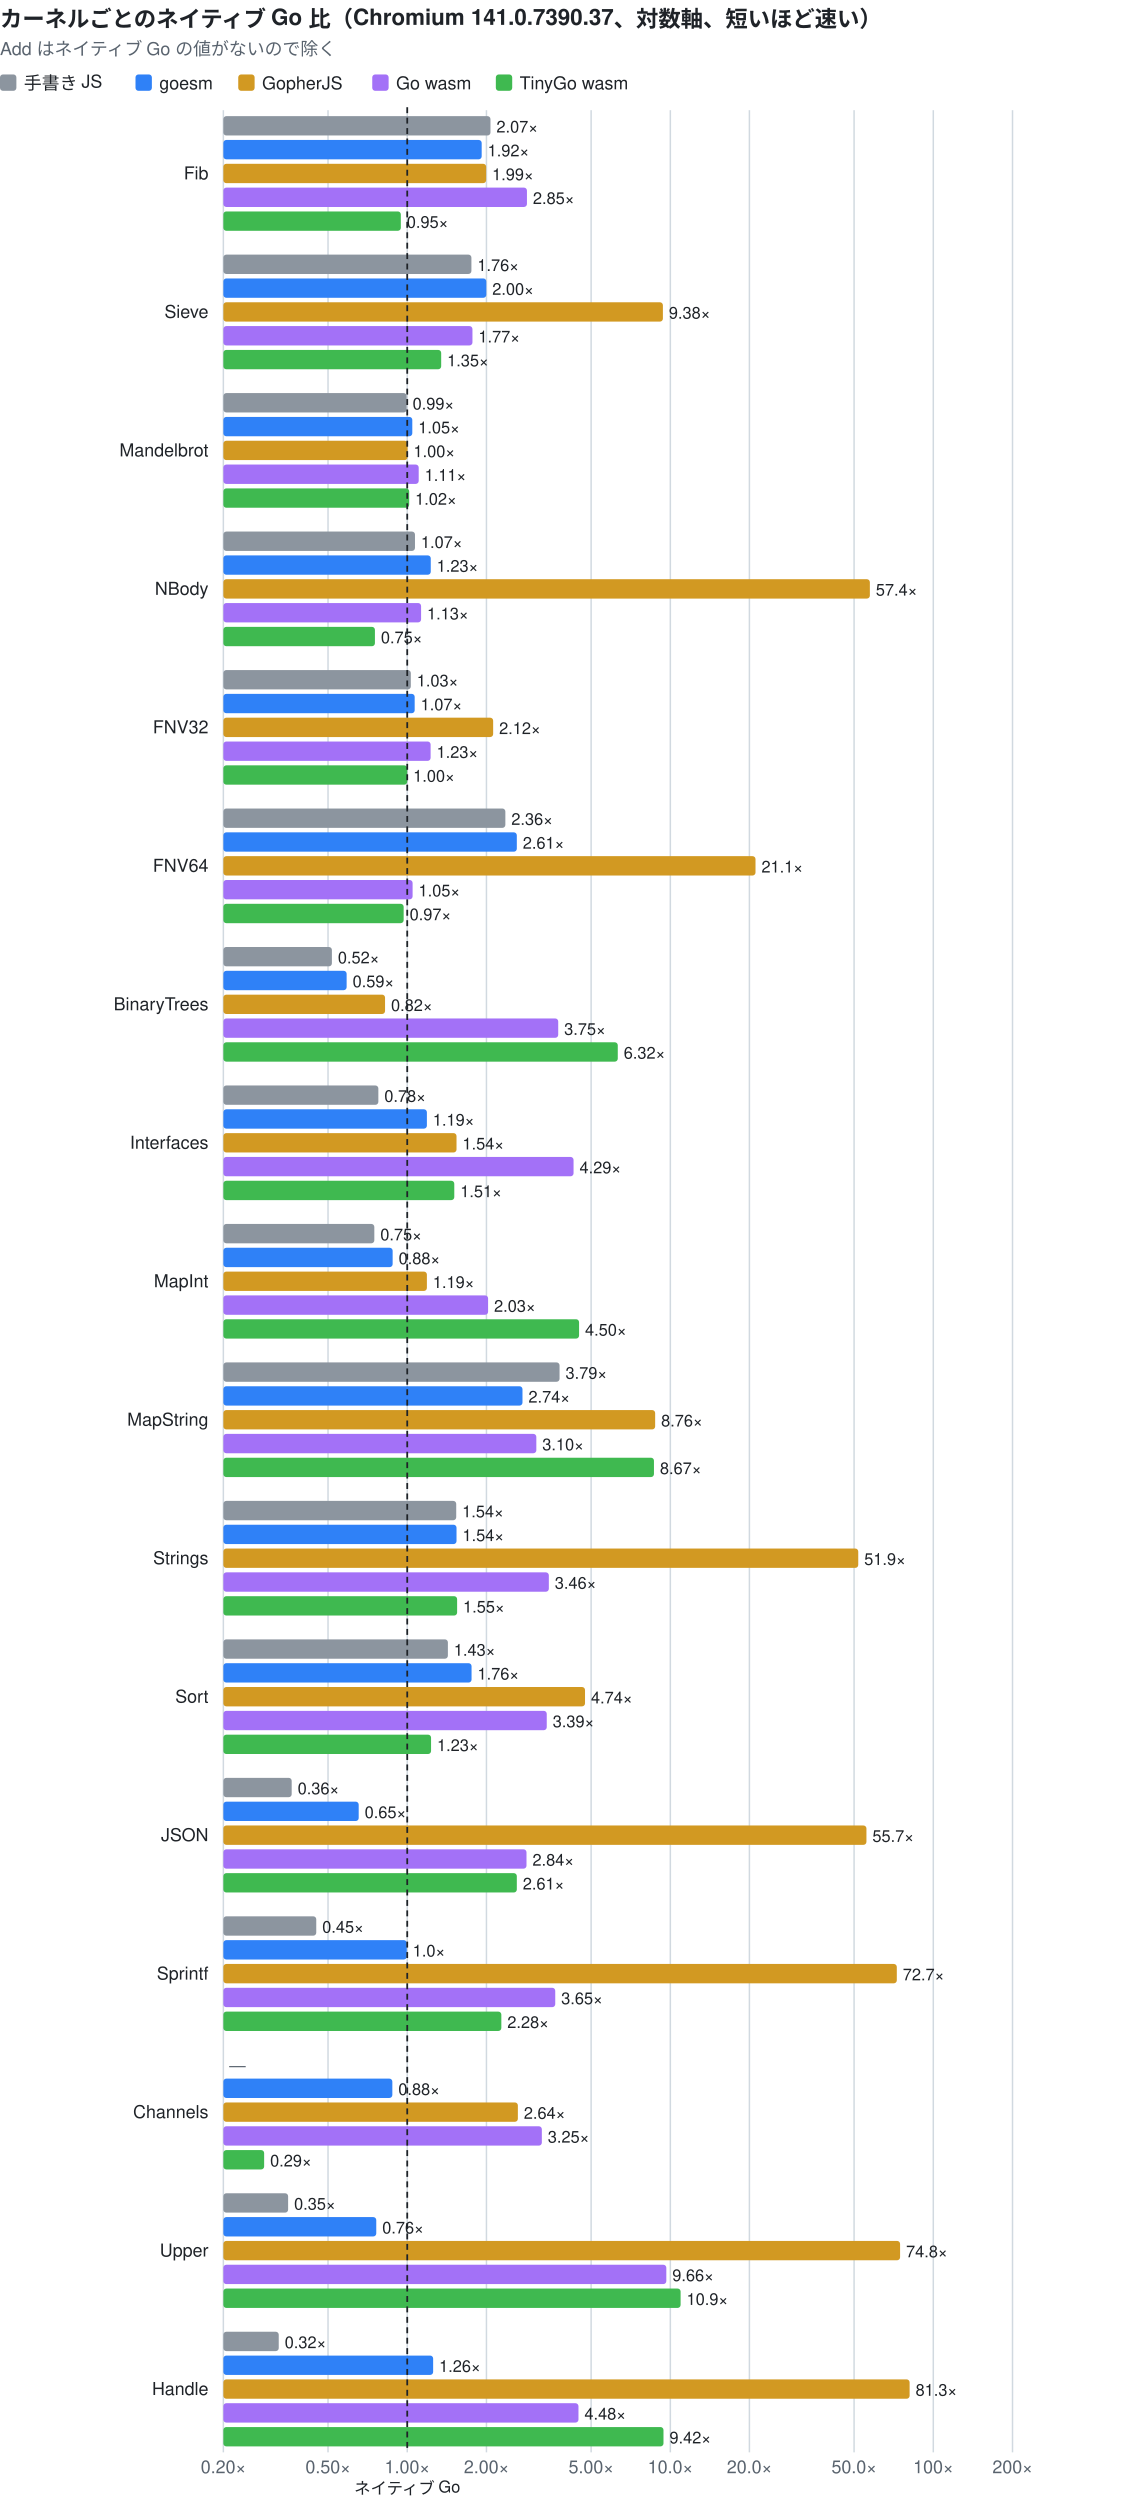
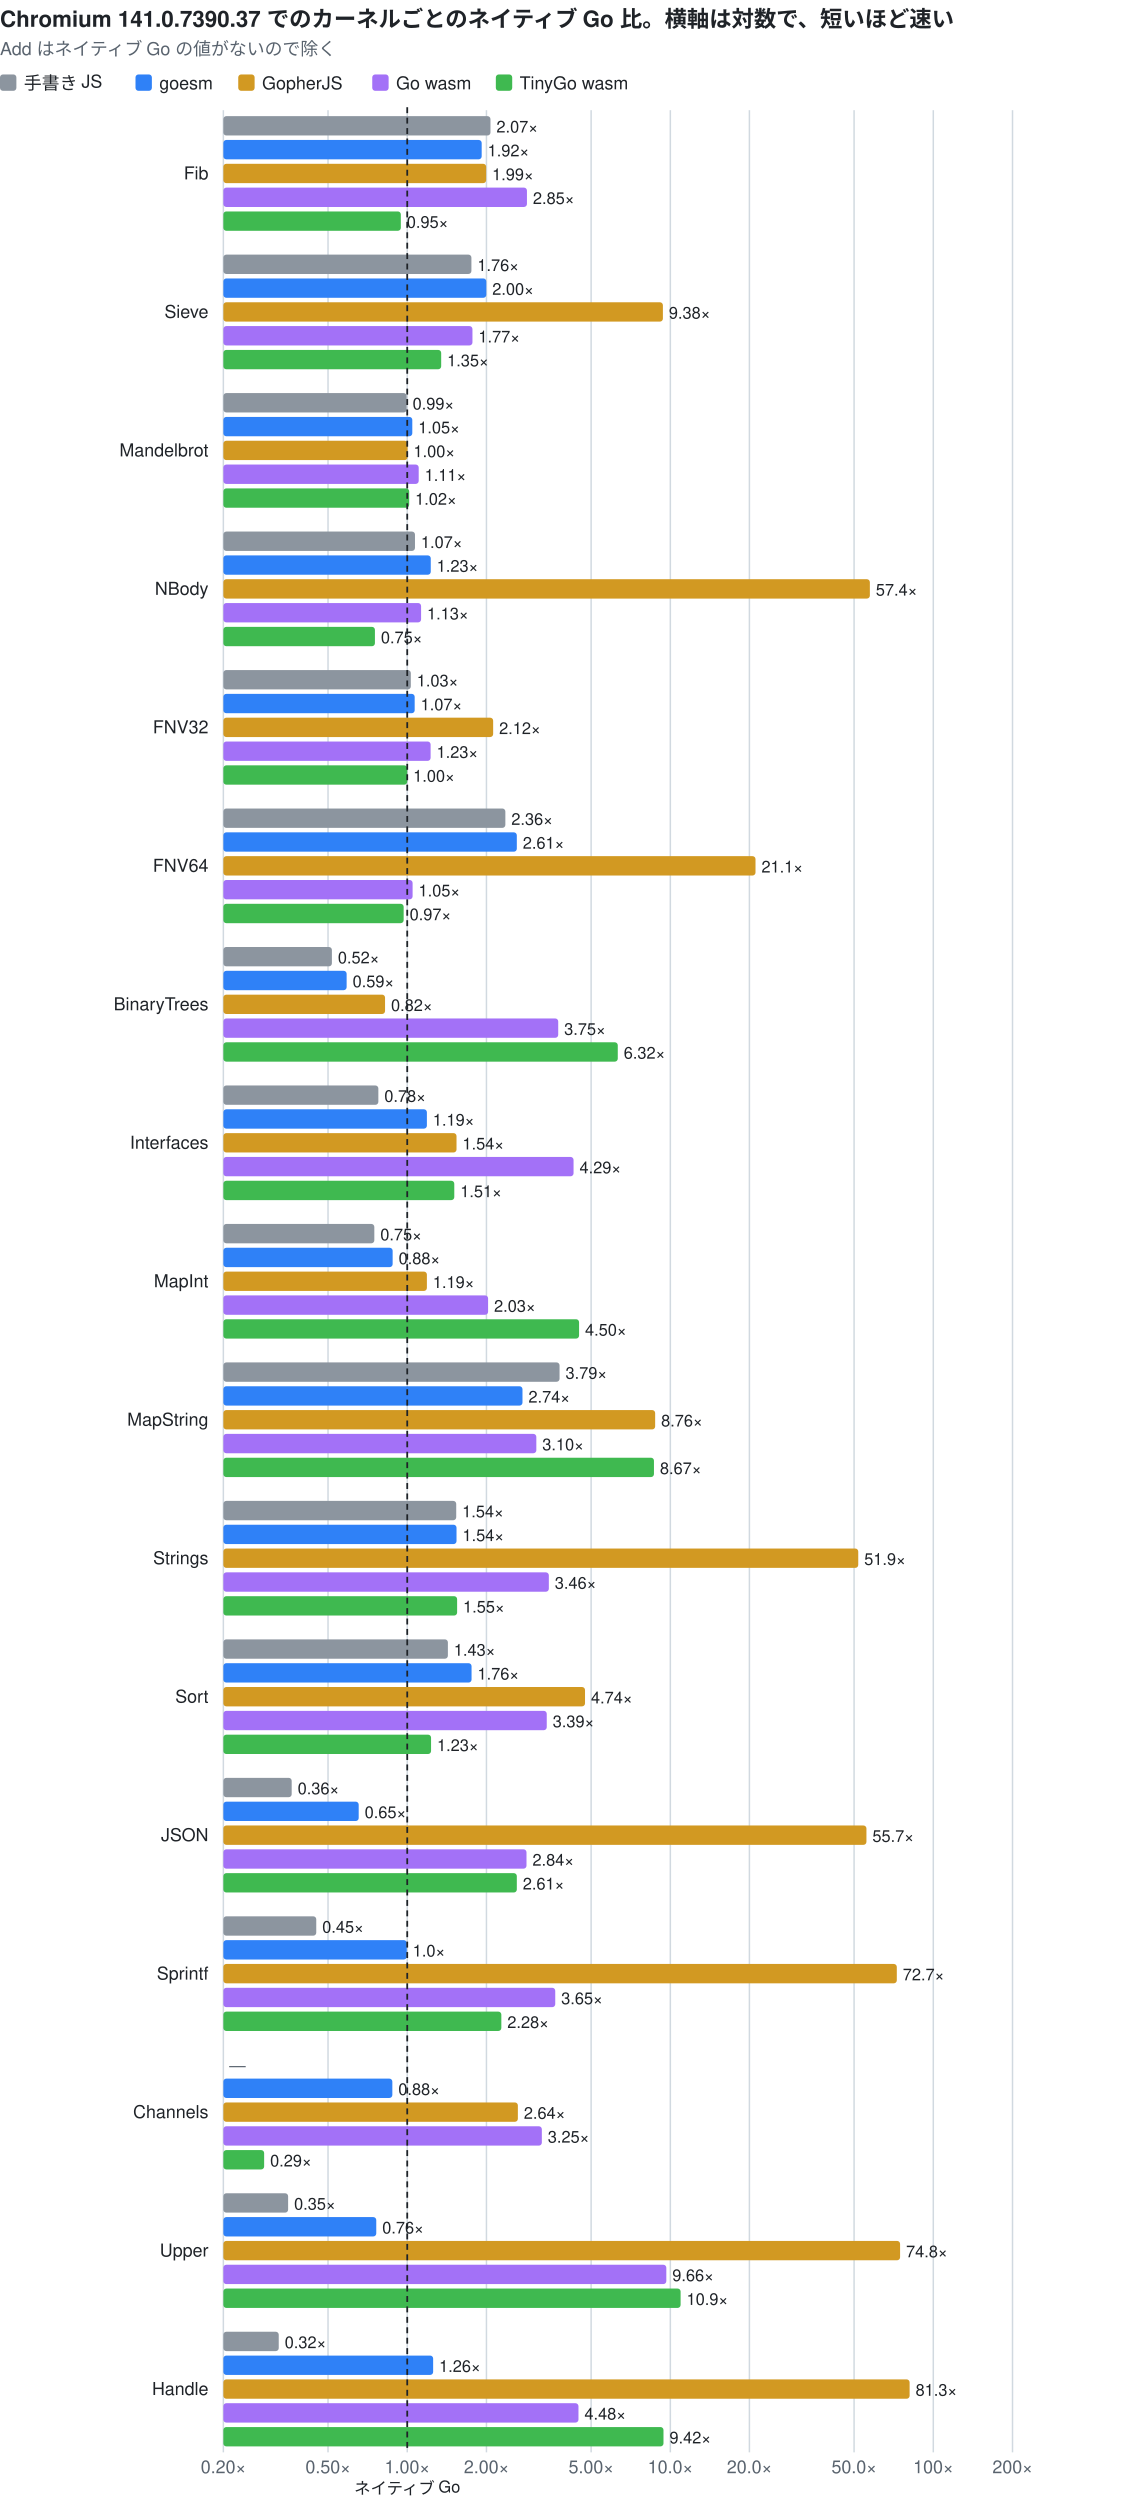
<svg xmlns="http://www.w3.org/2000/svg" width="760" height="1679" viewBox="0 0 760 1679" font-family="-apple-system, 'Segoe UI', Helvetica, Arial, 'Hiragino Sans', 'Noto Sans CJK JP', 'Yu Gothic', sans-serif" font-size="12">
  <style>.t{fill:#1f2328}.m{fill:#59636e}.g{stroke:#d1d9e0}.r{stroke:#1f2328}@media (prefers-color-scheme:dark){.t{fill:#f0f6fc}.m{fill:#9198a1}.g{stroke:#3d444d}.r{stroke:#f0f6fc}}</style>
-   <text class="t" x="0" y="18" font-size="15" font-weight="600">カーネルごとのネイティブ Go 比（Chromium 141.0.7390.37、対数軸、短いほど速い）</text>
+   <text class="t" x="0" y="18" font-size="15" font-weight="600">Chromium 141.0.7390.37 でのカーネルごとのネイティブ Go 比。横軸は対数で、短いほど速い</text>
  <text class="m" x="0" y="37">Add はネイティブ Go の値がないので除く</text>
  <rect x="0" y="50" width="11" height="11" rx="2" fill="#8c959f" />
  <text class="t" x="16" y="60">手書き JS</text>
  <rect x="91" y="50" width="11" height="11" rx="2" fill="#2f81f7" />
  <text class="t" x="107" y="60">goesm</text>
  <rect x="160" y="50" width="11" height="11" rx="2" fill="#d29922" />
  <text class="t" x="176" y="60">GopherJS</text>
  <rect x="250" y="50" width="11" height="11" rx="2" fill="#a371f7" />
  <text class="t" x="266" y="60">Go wasm</text>
  <rect x="333" y="50" width="11" height="11" rx="2" fill="#3fb950" />
  <text class="t" x="349" y="60">TinyGo wasm</text>
  <line class="g" x1="150.0" y1="74" x2="150.0" y2="1647" />
  <text class="m" x="150.0" y="1661" text-anchor="middle">0.20×</text>
  <line class="g" x1="220.3" y1="74" x2="220.3" y2="1647" />
  <text class="m" x="220.3" y="1661" text-anchor="middle">0.50×</text>
  <line class="g" x1="273.5" y1="74" x2="273.5" y2="1647" />
  <text class="m" x="273.5" y="1661" text-anchor="middle">1.00×</text>
  <line class="g" x1="326.7" y1="74" x2="326.7" y2="1647" />
  <text class="m" x="326.7" y="1661" text-anchor="middle">2.00×</text>
  <line class="g" x1="397.0" y1="74" x2="397.0" y2="1647" />
  <text class="m" x="397.0" y="1661" text-anchor="middle">5.00×</text>
  <line class="g" x1="450.2" y1="74" x2="450.2" y2="1647" />
  <text class="m" x="450.2" y="1661" text-anchor="middle">10.0×</text>
  <line class="g" x1="503.3" y1="74" x2="503.3" y2="1647" />
  <text class="m" x="503.3" y="1661" text-anchor="middle">20.0×</text>
  <line class="g" x1="573.6" y1="74" x2="573.6" y2="1647" />
  <text class="m" x="573.6" y="1661" text-anchor="middle">50.0×</text>
  <line class="g" x1="626.8" y1="74" x2="626.8" y2="1647" />
  <text class="m" x="626.8" y="1661" text-anchor="middle">100×</text>
  <line class="g" x1="680.0" y1="74" x2="680.0" y2="1647" />
  <text class="m" x="680.0" y="1661" text-anchor="middle">200×</text>
  <text class="t" x="140" y="120.5" text-anchor="end">Fib</text>
  <rect x="150" y="78" width="179.4" height="13" rx="2" fill="#8c959f" />
  <text class="t" x="333.4" y="89" font-size="11">2.07×</text>
  <rect x="150" y="94" width="173.5" height="13" rx="2" fill="#2f81f7" />
  <text class="t" x="327.5" y="105" font-size="11">1.92×</text>
  <rect x="150" y="110" width="176.5" height="13" rx="2" fill="#d29922" />
  <text class="t" x="330.5" y="121" font-size="11">1.99×</text>
  <rect x="150" y="126" width="203.9" height="13" rx="2" fill="#a371f7" />
  <text class="t" x="357.9" y="137" font-size="11">2.85×</text>
  <rect x="150" y="142" width="119.2" height="13" rx="2" fill="#3fb950" />
  <text class="t" x="273.2" y="153" font-size="11">0.95×</text>
  <text class="t" x="140" y="213.5" text-anchor="end">Sieve</text>
  <rect x="150" y="171" width="166.6" height="13" rx="2" fill="#8c959f" />
  <text class="t" x="320.6" y="182" font-size="11">1.76×</text>
  <rect x="150" y="187" width="176.6" height="13" rx="2" fill="#2f81f7" />
  <text class="t" x="330.6" y="198" font-size="11">2.00×</text>
  <rect x="150" y="203" width="295.2" height="13" rx="2" fill="#d29922" />
  <text class="t" x="449.2" y="214" font-size="11">9.38×</text>
  <rect x="150" y="219" width="167.3" height="13" rx="2" fill="#a371f7" />
  <text class="t" x="321.3" y="230" font-size="11">1.77×</text>
  <rect x="150" y="235" width="146.3" height="13" rx="2" fill="#3fb950" />
  <text class="t" x="300.3" y="246" font-size="11">1.35×</text>
  <text class="t" x="140" y="306.5" text-anchor="end">Mandelbrot</text>
  <rect x="150" y="264" width="123.1" height="13" rx="2" fill="#8c959f" />
  <text class="t" x="277.1" y="275" font-size="11">0.99×</text>
  <rect x="150" y="280" width="126.9" height="13" rx="2" fill="#2f81f7" />
  <text class="t" x="280.9" y="291" font-size="11">1.05×</text>
  <rect x="150" y="296" width="123.7" height="13" rx="2" fill="#d29922" />
  <text class="t" x="277.7" y="307" font-size="11">1.00×</text>
  <rect x="150" y="312" width="131.2" height="13" rx="2" fill="#a371f7" />
  <text class="t" x="285.2" y="323" font-size="11">1.11×</text>
  <rect x="150" y="328" width="124.8" height="13" rx="2" fill="#3fb950" />
  <text class="t" x="278.8" y="339" font-size="11">1.02×</text>
  <text class="t" x="140" y="399.5" text-anchor="end">NBody</text>
  <rect x="150" y="357" width="128.7" height="13" rx="2" fill="#8c959f" />
  <text class="t" x="282.7" y="368" font-size="11">1.07×</text>
  <rect x="150" y="373" width="139.3" height="13" rx="2" fill="#2f81f7" />
  <text class="t" x="293.3" y="384" font-size="11">1.23×</text>
  <rect x="150" y="389" width="434.2" height="13" rx="2" fill="#d29922" />
  <text class="t" x="588.2" y="400" font-size="11">57.4×</text>
  <rect x="150" y="405" width="132.8" height="13" rx="2" fill="#a371f7" />
  <text class="t" x="286.8" y="416" font-size="11">1.13×</text>
  <rect x="150" y="421" width="101.8" height="13" rx="2" fill="#3fb950" />
  <text class="t" x="255.8" y="432" font-size="11">0.75×</text>
  <text class="t" x="140" y="492.5" text-anchor="end">FNV32</text>
  <rect x="150" y="450" width="125.9" height="13" rx="2" fill="#8c959f" />
  <text class="t" x="279.9" y="461" font-size="11">1.03×</text>
  <rect x="150" y="466" width="128.5" height="13" rx="2" fill="#2f81f7" />
  <text class="t" x="282.5" y="477" font-size="11">1.07×</text>
  <rect x="150" y="482" width="181.2" height="13" rx="2" fill="#d29922" />
  <text class="t" x="335.2" y="493" font-size="11">2.12×</text>
  <rect x="150" y="498" width="139.2" height="13" rx="2" fill="#a371f7" />
  <text class="t" x="293.2" y="509" font-size="11">1.23×</text>
  <rect x="150" y="514" width="123.5" height="13" rx="2" fill="#3fb950" />
  <text class="t" x="277.5" y="525" font-size="11">1.00×</text>
  <text class="t" x="140" y="585.5" text-anchor="end">FNV64</text>
  <rect x="150" y="543" width="189.4" height="13" rx="2" fill="#8c959f" />
  <text class="t" x="343.4" y="554" font-size="11">2.36×</text>
  <rect x="150" y="559" width="197.1" height="13" rx="2" fill="#2f81f7" />
  <text class="t" x="351.1" y="570" font-size="11">2.61×</text>
  <rect x="150" y="575" width="357.4" height="13" rx="2" fill="#d29922" />
  <text class="t" x="511.4" y="586" font-size="11">21.1×</text>
  <rect x="150" y="591" width="127.1" height="13" rx="2" fill="#a371f7" />
  <text class="t" x="281.1" y="602" font-size="11">1.05×</text>
  <rect x="150" y="607" width="121.1" height="13" rx="2" fill="#3fb950" />
  <text class="t" x="275.1" y="618" font-size="11">0.97×</text>
  <text class="t" x="140" y="678.5" text-anchor="end">BinaryTrees</text>
  <rect x="150" y="636" width="72.9" height="13" rx="2" fill="#8c959f" />
  <text class="t" x="226.9" y="647" font-size="11">0.52×</text>
  <rect x="150" y="652" width="82.8" height="13" rx="2" fill="#2f81f7" />
  <text class="t" x="236.8" y="663" font-size="11">0.59×</text>
  <rect x="150" y="668" width="108.6" height="13" rx="2" fill="#d29922" />
  <text class="t" x="262.6" y="679" font-size="11">0.82×</text>
  <rect x="150" y="684" width="224.9" height="13" rx="2" fill="#a371f7" />
  <text class="t" x="378.9" y="695" font-size="11">3.75×</text>
  <rect x="150" y="700" width="264.9" height="13" rx="2" fill="#3fb950" />
  <text class="t" x="418.9" y="711" font-size="11">6.32×</text>
  <text class="t" x="140" y="771.5" text-anchor="end">Interfaces</text>
  <rect x="150" y="729" width="104.1" height="13" rx="2" fill="#8c959f" />
  <text class="t" x="258.1" y="740" font-size="11">0.78×</text>
  <rect x="150" y="745" width="136.7" height="13" rx="2" fill="#2f81f7" />
  <text class="t" x="290.7" y="756" font-size="11">1.19×</text>
  <rect x="150" y="761" width="156.6" height="13" rx="2" fill="#d29922" />
  <text class="t" x="310.6" y="772" font-size="11">1.54×</text>
  <rect x="150" y="777" width="235.2" height="13" rx="2" fill="#a371f7" />
  <text class="t" x="389.2" y="788" font-size="11">4.29×</text>
  <rect x="150" y="793" width="155.1" height="13" rx="2" fill="#3fb950" />
  <text class="t" x="309.1" y="804" font-size="11">1.51×</text>
  <text class="t" x="140" y="864.5" text-anchor="end">MapInt</text>
  <rect x="150" y="822" width="101.4" height="13" rx="2" fill="#8c959f" />
  <text class="t" x="255.4" y="833" font-size="11">0.75×</text>
  <rect x="150" y="838" width="113.7" height="13" rx="2" fill="#2f81f7" />
  <text class="t" x="267.7" y="849" font-size="11">0.88×</text>
  <rect x="150" y="854" width="136.7" height="13" rx="2" fill="#d29922" />
  <text class="t" x="290.7" y="865" font-size="11">1.19×</text>
  <rect x="150" y="870" width="177.8" height="13" rx="2" fill="#a371f7" />
  <text class="t" x="331.8" y="881" font-size="11">2.03×</text>
  <rect x="150" y="886" width="238.9" height="13" rx="2" fill="#3fb950" />
  <text class="t" x="392.9" y="897" font-size="11">4.50×</text>
  <text class="t" x="140" y="957.5" text-anchor="end">MapString</text>
  <rect x="150" y="915" width="225.8" height="13" rx="2" fill="#8c959f" />
  <text class="t" x="379.8" y="926" font-size="11">3.79×</text>
  <rect x="150" y="931" width="200.9" height="13" rx="2" fill="#2f81f7" />
  <text class="t" x="354.9" y="942" font-size="11">2.74×</text>
  <rect x="150" y="947" width="290.0" height="13" rx="2" fill="#d29922" />
  <text class="t" x="444.0" y="958" font-size="11">8.76×</text>
  <rect x="150" y="963" width="210.2" height="13" rx="2" fill="#a371f7" />
  <text class="t" x="364.2" y="974" font-size="11">3.10×</text>
  <rect x="150" y="979" width="289.2" height="13" rx="2" fill="#3fb950" />
  <text class="t" x="443.2" y="990" font-size="11">8.67×</text>
  <text class="t" x="140" y="1050.5" text-anchor="end">Strings</text>
  <rect x="150" y="1008" width="156.4" height="13" rx="2" fill="#8c959f" />
  <text class="t" x="310.4" y="1019" font-size="11">1.54×</text>
  <rect x="150" y="1024" width="156.6" height="13" rx="2" fill="#2f81f7" />
  <text class="t" x="310.6" y="1035" font-size="11">1.54×</text>
  <rect x="150" y="1040" width="426.4" height="13" rx="2" fill="#d29922" />
  <text class="t" x="580.4" y="1051" font-size="11">51.9×</text>
  <rect x="150" y="1056" width="218.6" height="13" rx="2" fill="#a371f7" />
  <text class="t" x="372.6" y="1067" font-size="11">3.46×</text>
  <rect x="150" y="1072" width="157.0" height="13" rx="2" fill="#3fb950" />
  <text class="t" x="311.0" y="1083" font-size="11">1.55×</text>
  <text class="t" x="140" y="1143.5" text-anchor="end">Sort</text>
  <rect x="150" y="1101" width="150.8" height="13" rx="2" fill="#8c959f" />
  <text class="t" x="304.8" y="1112" font-size="11">1.43×</text>
  <rect x="150" y="1117" width="166.7" height="13" rx="2" fill="#2f81f7" />
  <text class="t" x="320.7" y="1128" font-size="11">1.76×</text>
  <rect x="150" y="1133" width="242.9" height="13" rx="2" fill="#d29922" />
  <text class="t" x="396.9" y="1144" font-size="11">4.74×</text>
  <rect x="150" y="1149" width="217.2" height="13" rx="2" fill="#a371f7" />
  <text class="t" x="371.2" y="1160" font-size="11">3.39×</text>
  <rect x="150" y="1165" width="139.5" height="13" rx="2" fill="#3fb950" />
  <text class="t" x="293.5" y="1176" font-size="11">1.23×</text>
  <text class="t" x="140" y="1236.5" text-anchor="end">JSON</text>
  <rect x="150" y="1194" width="45.9" height="13" rx="2" fill="#8c959f" />
  <text class="t" x="199.9" y="1205" font-size="11">0.36×</text>
  <rect x="150" y="1210" width="90.9" height="13" rx="2" fill="#2f81f7" />
  <text class="t" x="244.9" y="1221" font-size="11">0.65×</text>
  <rect x="150" y="1226" width="431.9" height="13" rx="2" fill="#d29922" />
  <text class="t" x="585.9" y="1237" font-size="11">55.7×</text>
  <rect x="150" y="1242" width="203.6" height="13" rx="2" fill="#a371f7" />
  <text class="t" x="357.6" y="1253" font-size="11">2.84×</text>
  <rect x="150" y="1258" width="197.1" height="13" rx="2" fill="#3fb950" />
  <text class="t" x="351.1" y="1269" font-size="11">2.61×</text>
  <text class="t" x="140" y="1329.5" text-anchor="end">Sprintf</text>
  <rect x="150" y="1287" width="62.4" height="13" rx="2" fill="#8c959f" />
  <text class="t" x="216.4" y="1298" font-size="11">0.45×</text>
  <rect x="150" y="1303" width="123.2" height="13" rx="2" fill="#2f81f7" />
  <text class="t" x="277.2" y="1314" font-size="11">1.0×</text>
  <rect x="150" y="1319" width="452.3" height="13" rx="2" fill="#d29922" />
  <text class="t" x="606.3" y="1330" font-size="11">72.7×</text>
  <rect x="150" y="1335" width="222.9" height="13" rx="2" fill="#a371f7" />
  <text class="t" x="376.9" y="1346" font-size="11">3.65×</text>
  <rect x="150" y="1351" width="186.7" height="13" rx="2" fill="#3fb950" />
  <text class="t" x="340.7" y="1362" font-size="11">2.28×</text>
  <text class="t" x="140" y="1422.5" text-anchor="end">Channels</text>
  <text class="m" x="154" y="1391" font-size="11">—</text>
  <rect x="150" y="1396" width="113.5" height="13" rx="2" fill="#2f81f7" />
  <text class="t" x="267.5" y="1407" font-size="11">0.88×</text>
  <rect x="150" y="1412" width="197.8" height="13" rx="2" fill="#d29922" />
  <text class="t" x="351.8" y="1423" font-size="11">2.64×</text>
  <rect x="150" y="1428" width="213.9" height="13" rx="2" fill="#a371f7" />
  <text class="t" x="367.9" y="1439" font-size="11">3.25×</text>
  <rect x="150" y="1444" width="27.4" height="13" rx="2" fill="#3fb950" />
  <text class="t" x="181.4" y="1455" font-size="11">0.29×</text>
  <text class="t" x="140" y="1515.5" text-anchor="end">Upper</text>
  <rect x="150" y="1473" width="43.5" height="13" rx="2" fill="#8c959f" />
  <text class="t" x="197.5" y="1484" font-size="11">0.35×</text>
  <rect x="150" y="1489" width="102.7" height="13" rx="2" fill="#2f81f7" />
  <text class="t" x="256.7" y="1500" font-size="11">0.76×</text>
  <rect x="150" y="1505" width="454.5" height="13" rx="2" fill="#d29922" />
  <text class="t" x="608.5" y="1516" font-size="11">74.8×</text>
  <rect x="150" y="1521" width="297.5" height="13" rx="2" fill="#a371f7" />
  <text class="t" x="451.5" y="1532" font-size="11">9.66×</text>
  <rect x="150" y="1537" width="307.1" height="13" rx="2" fill="#3fb950" />
  <text class="t" x="461.1" y="1548" font-size="11">10.9×</text>
  <text class="t" x="140" y="1608.5" text-anchor="end">Handle</text>
  <rect x="150" y="1566" width="37.2" height="13" rx="2" fill="#8c959f" />
  <text class="t" x="191.2" y="1577" font-size="11">0.32×</text>
  <rect x="150" y="1582" width="140.9" height="13" rx="2" fill="#2f81f7" />
  <text class="t" x="294.9" y="1593" font-size="11">1.26×</text>
  <rect x="150" y="1598" width="460.9" height="13" rx="2" fill="#d29922" />
  <text class="t" x="614.9" y="1609" font-size="11">81.3×</text>
  <rect x="150" y="1614" width="238.5" height="13" rx="2" fill="#a371f7" />
  <text class="t" x="392.5" y="1625" font-size="11">4.48×</text>
  <rect x="150" y="1630" width="295.6" height="13" rx="2" fill="#3fb950" />
  <text class="t" x="449.6" y="1641" font-size="11">9.42×</text>
  <line class="r" x1="273.5" y1="72" x2="273.5" y2="1647" stroke-dasharray="4 3" stroke-width="1.2" />
  <text class="t" x="273.5" y="1675" text-anchor="middle" font-size="11">ネイティブ Go</text>
</svg>
